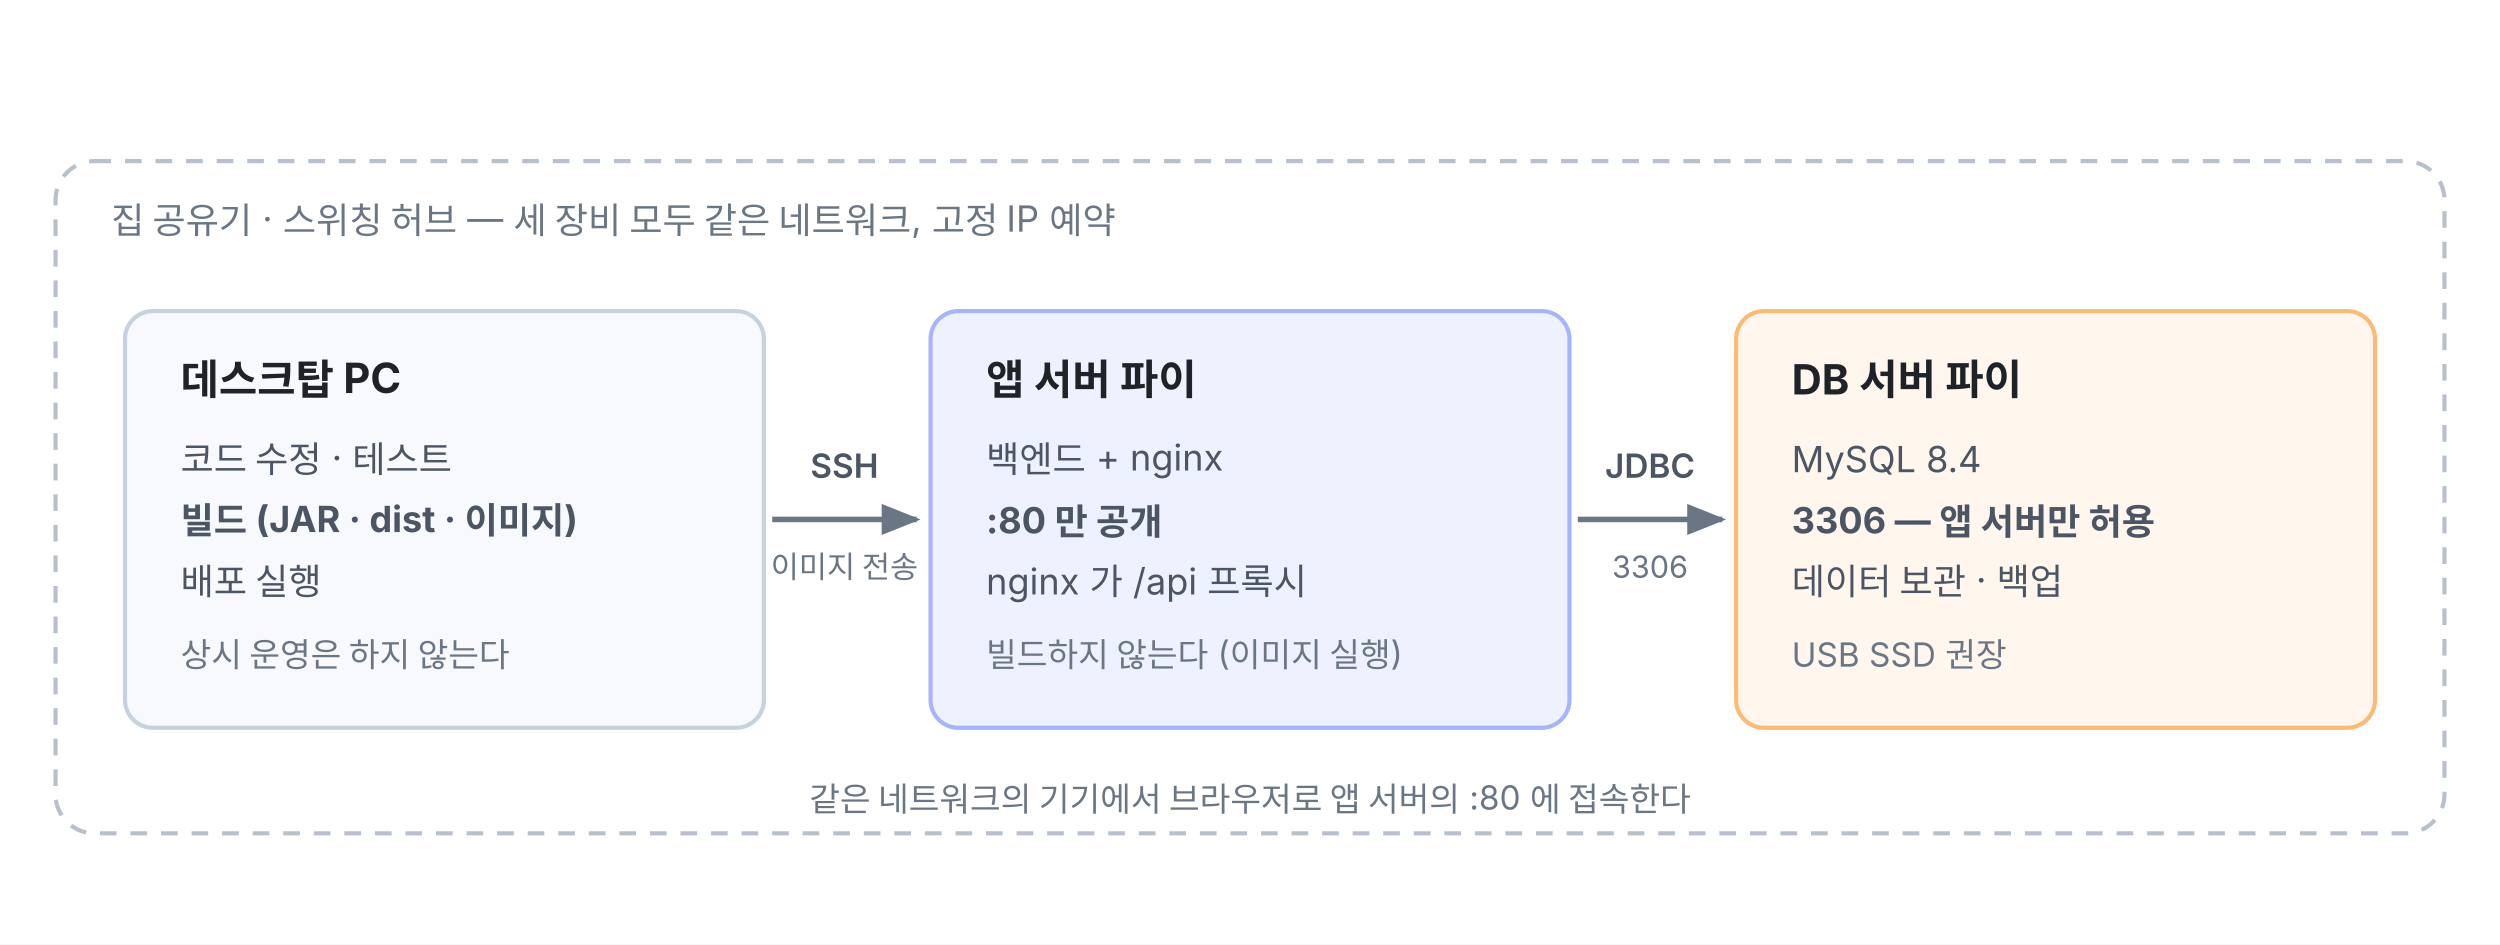
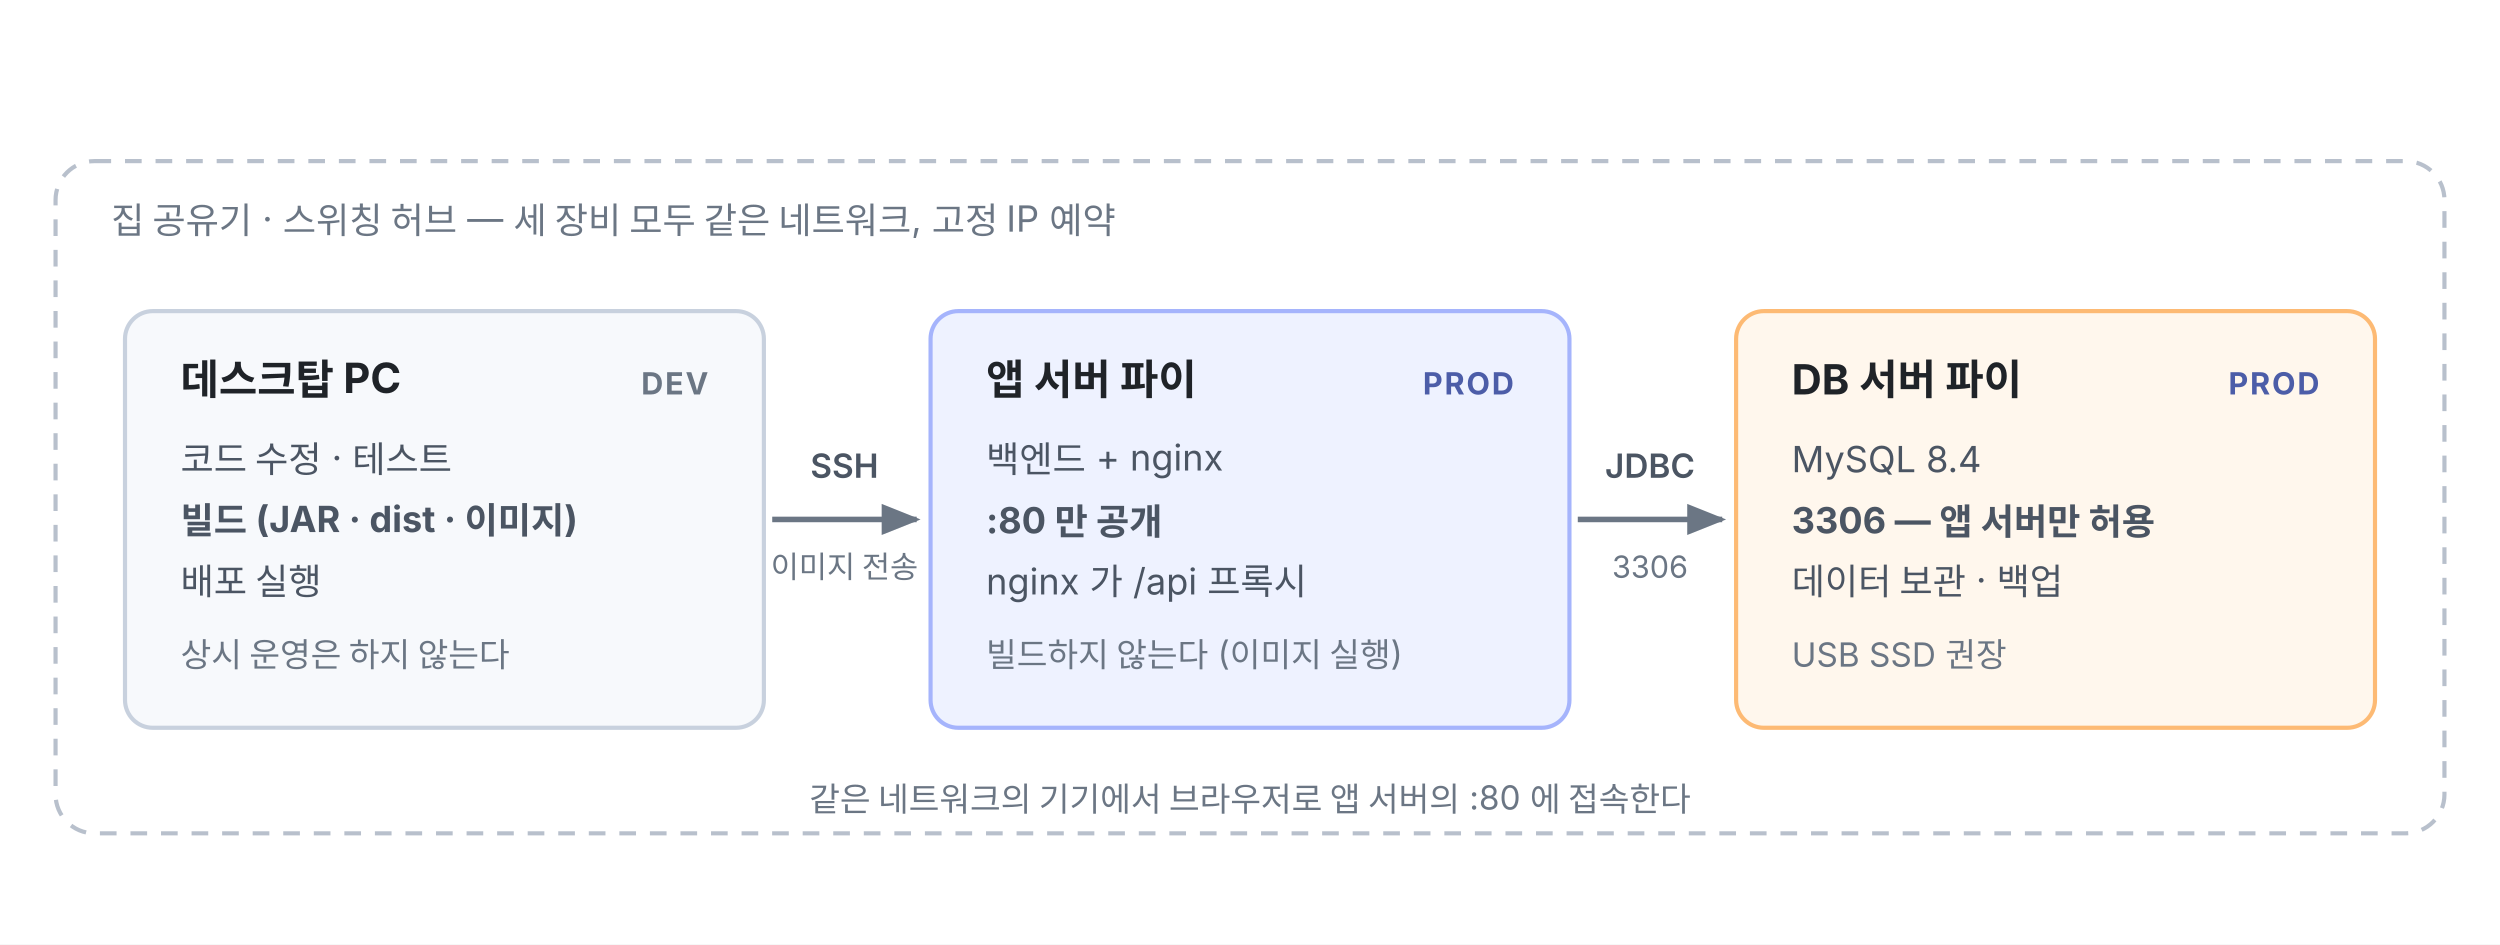
- <svg xmlns="http://www.w3.org/2000/svg" viewBox="0 0 900 340" width="900" height="340" role="img" aria-label="Beetle 배포 구성: 데스크탑 PC 에서 빌드해 앱 서버 파이로 전송하고, 앱 서버 파이가 DB 서버 파이의 MySQL 에 접속한다">
+ <svg xmlns="http://www.w3.org/2000/svg" viewBox="0 0 900 340" width="900" height="340" role="img" aria-label="Beetle 배포 구성: dev 인 데스크탑 PC 에서 빌드해 prod 인 앱 서버 파이로 전송하고, 앱 서버 파이가 DB 서버 파이의 MySQL 에 접속한다">
  <style>
    /* 기본은 라이트. 배경을 직접 칠하므로 다크 모드 감지가 되지 않는 환경에서도 읽힌다. */
    .bg     { fill: #ffffff; }
    .net    { fill: none; stroke: #b8c0cc; stroke-width: 1.5; stroke-dasharray: 6 5; }
    .netlbl { fill: #6b7684; }
    .card   { fill: #f7f9fc; stroke: #c8d1de; stroke-width: 1.5; }
    .accent { fill: #eef2ff; stroke: #a5b4fc; }
    .db     { fill: #fff7ed; stroke: #fdba74; }
    .name   { fill: #1f2328; font-weight: 700; }
    .role   { fill: #4b5563; }
    .muted  { fill: #6b7684; }
    .arrow  { stroke: #6b7684; stroke-width: 2; fill: none; }
    .arrlbl { fill: #4b5563; font-weight: 600; }
+     .badge  { fill: #6b7684; font-weight: 700; letter-spacing: 0.06em; }
+     .badgep { fill: #4c5da8; font-weight: 700; letter-spacing: 0.06em; }
    text    { font-family: -apple-system, BlinkMacSystemFont, "Apple SD Gothic Neo", "Malgun Gothic", "Noto Sans KR", sans-serif; }

    @media (prefers-color-scheme: dark) {
      .bg     { fill: #0d1117; }
      .net    { stroke: #3d444d; }
      .netlbl { fill: #9198a1; }
      .card   { fill: #161b22; stroke: #3d444d; }
      .accent { fill: #17203a; stroke: #4c5da8; }
      .db     { fill: #2a1e11; stroke: #9a6534; }
      .name   { fill: #e6edf3; }
      .role   { fill: #c9d1d9; }
      .muted  { fill: #9198a1; }
      .arrow  { stroke: #9198a1; }
      .arrlbl { fill: #c9d1d9; }
+       .badge  { fill: #9198a1; }
+       .badgep { fill: #8fa0ef; }
    }
  </style>
  <defs>
    <marker id="head" viewBox="0 0 10 10" refX="9" refY="5" markerWidth="7" markerHeight="7" orient="auto-start-reverse">
      <path d="M 0 1 L 10 5 L 0 9 z" fill="context-stroke" />
    </marker>
  </defs>
  <rect class="bg" x="0" y="0" width="900" height="340" />
  <rect class="net" x="20" y="58" width="860" height="242" rx="14" />
  <text class="netlbl" x="40" y="84" font-size="13">집 공유기 · 스위칭 허브 — 세 장비 모두 같은 네트워크, 고정 IP 예약</text>
  <rect class="card" x="45" y="112" width="230" height="150" rx="10" />
  <text class="name" x="65" y="142" font-size="15">데스크탑 PC</text>
+   <text class="badge" x="255" y="142" font-size="11" text-anchor="end">DEV</text>
  <text class="role" x="65" y="170" font-size="13">코드 수정 · 테스트</text>
  <text class="role" x="65" y="192" font-size="13" font-weight="700">빌드 (JAR · dist · 이미지)</text>
  <text class="role" x="65" y="214" font-size="13">배포 실행</text>
  <text class="muted" x="65" y="240" font-size="12">상시 운영은 하지 않는다</text>
  <rect class="card accent" x="335" y="112" width="230" height="150" rx="10" />
  <text class="name" x="355" y="142" font-size="15">앱 서버 파이</text>
+   <text class="badgep" x="545" y="142" font-size="11" text-anchor="end">PROD</text>
  <text class="role" x="355" y="170" font-size="13">백엔드 + nginx</text>
  <text class="role" x="355" y="192" font-size="13" font-weight="700">:80 만 공개</text>
  <text class="role" x="355" y="214" font-size="13">nginx 가 /api 프록시</text>
  <text class="muted" x="355" y="240" font-size="12">빌드하지 않는다 (이미지 실행)</text>
  <rect class="card db" x="625" y="112" width="230" height="150" rx="10" />
  <text class="name" x="645" y="142" font-size="15">DB 서버 파이</text>
+   <text class="badgep" x="835" y="142" font-size="11" text-anchor="end">PROD</text>
  <text class="role" x="645" y="170" font-size="13">MySQL 8.4</text>
  <text class="role" x="645" y="192" font-size="13" font-weight="700">3306 — 앱 서버만 허용</text>
  <text class="role" x="645" y="214" font-size="13">데이터 보관 · 백업</text>
  <text class="muted" x="645" y="240" font-size="12">USB SSD 권장</text>
  <path class="arrow" d="M 278 187 L 330 187" marker-end="url(#head)" />
  <text class="arrlbl" x="304" y="172" font-size="12" text-anchor="middle">SSH</text>
  <text class="muted" x="304" y="208" font-size="11" text-anchor="middle">이미지 전송</text>
  <path class="arrow" d="M 568 187 L 620 187" marker-end="url(#head)" />
  <text class="arrlbl" x="594" y="172" font-size="12" text-anchor="middle">JDBC</text>
  <text class="muted" x="594" y="208" font-size="11" text-anchor="middle">3306</text>
  <text class="muted" x="450" y="292" font-size="12" text-anchor="middle">같은 네트워크의 기기에서 브라우저로 앱 서버의 :80 에 접속한다</text>
</svg>
